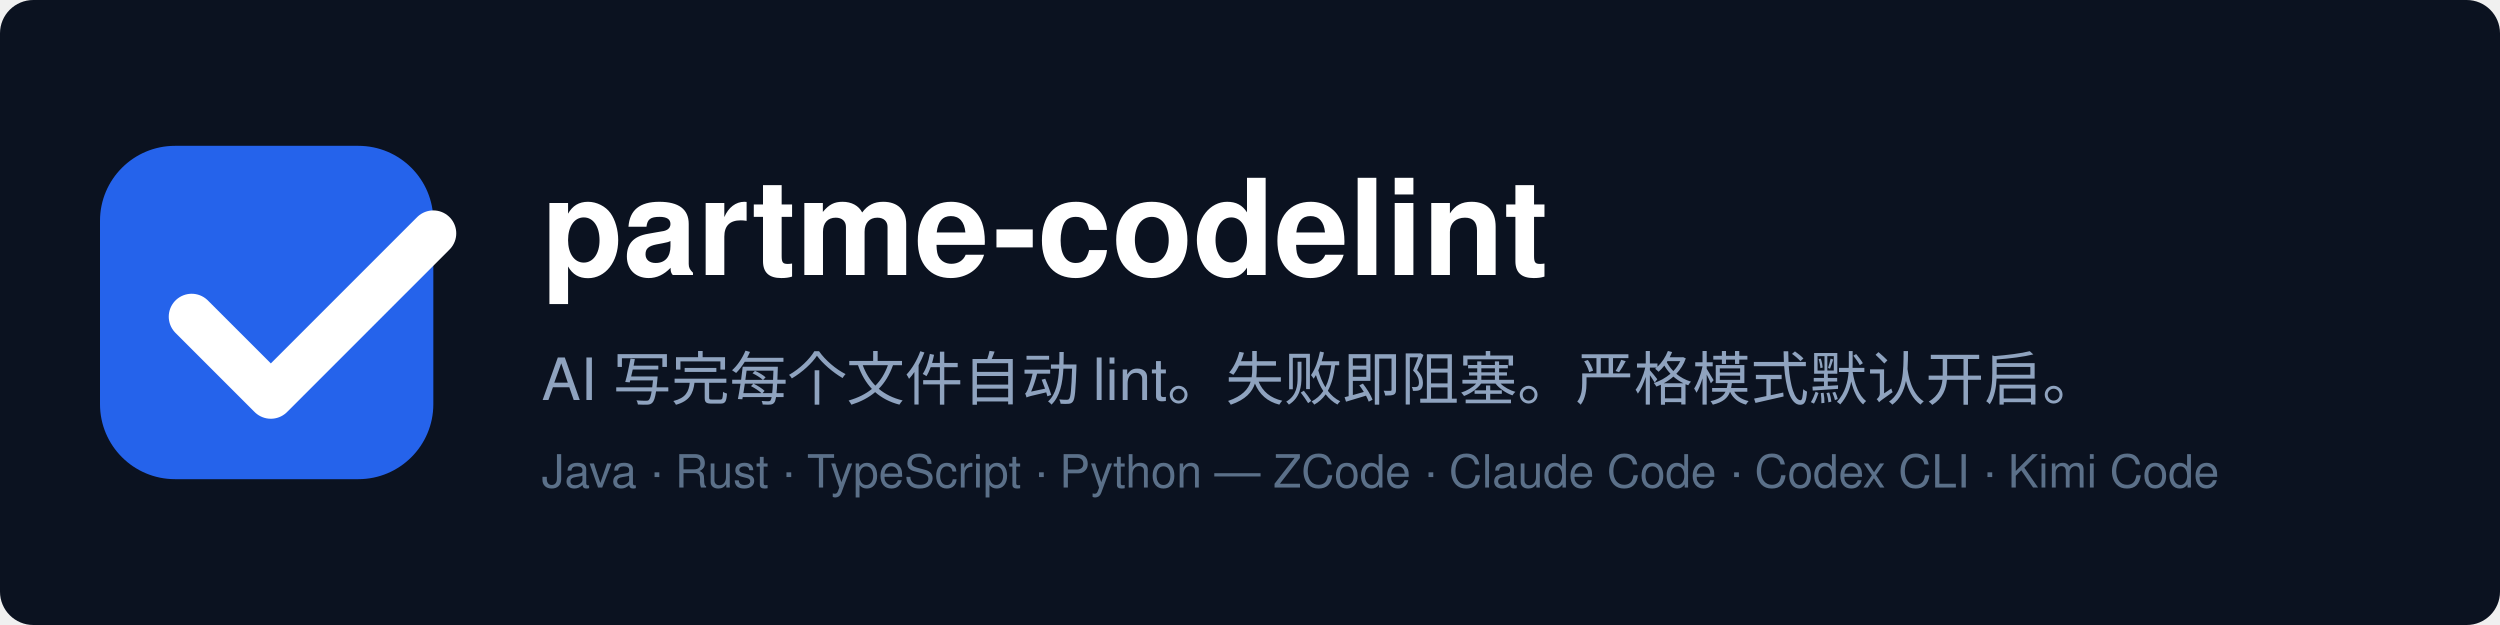
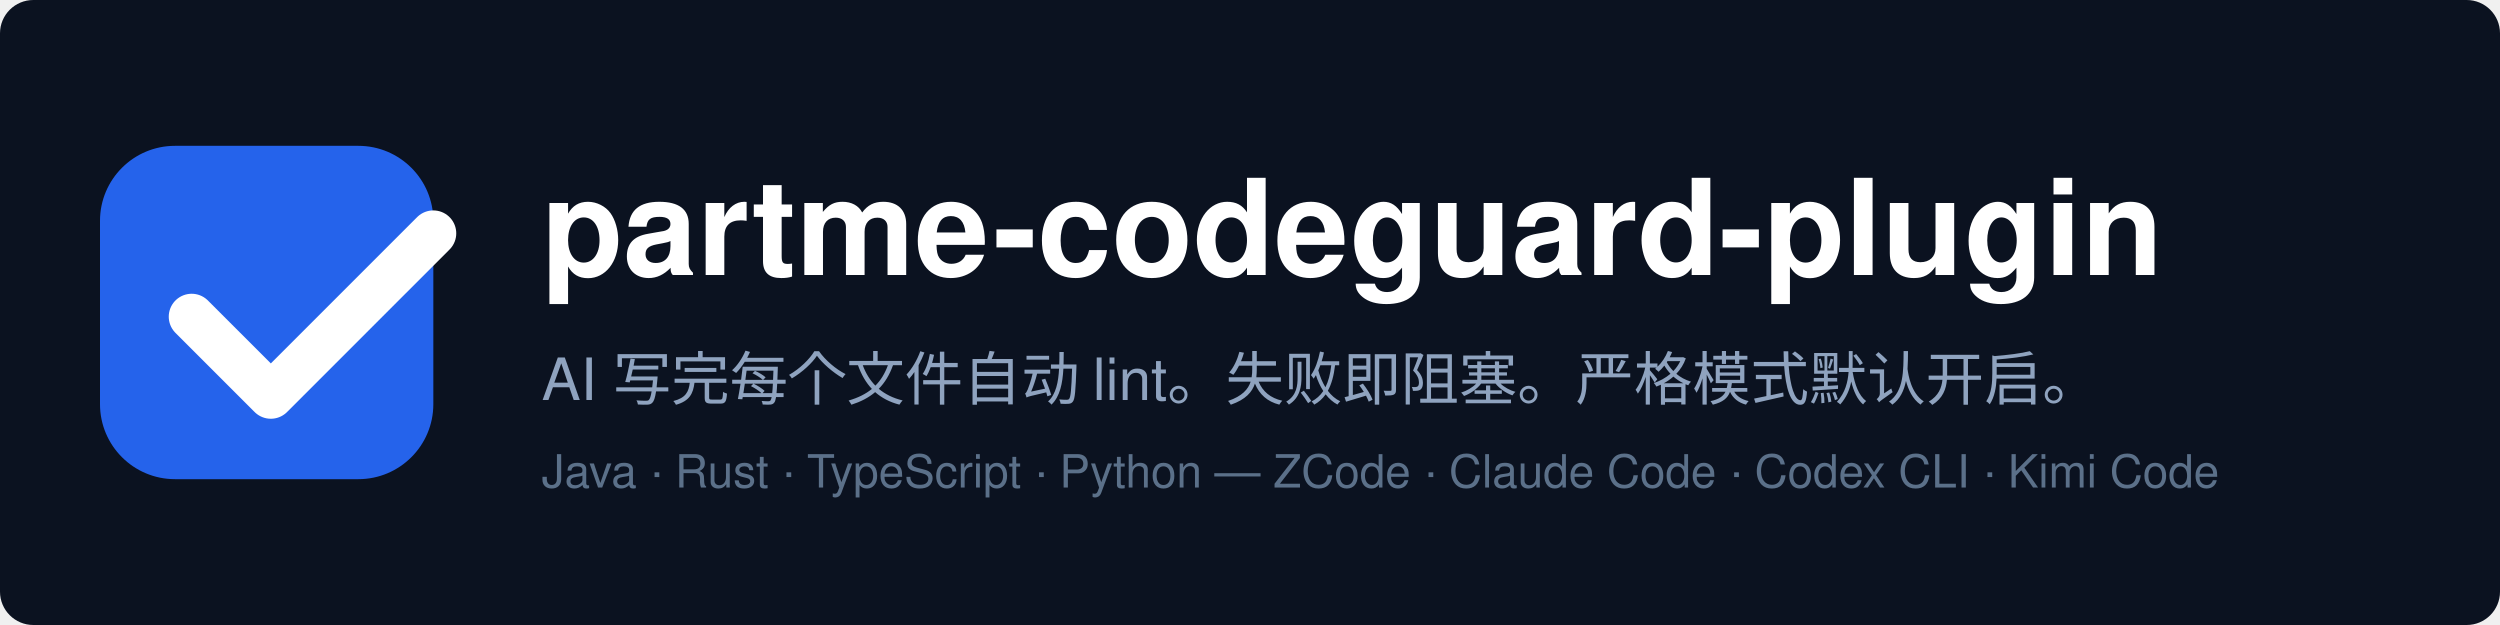
<svg xmlns="http://www.w3.org/2000/svg" width="1200" height="300" viewBox="0 0 1200 300">
  <rect width="1200" height="300" rx="16" fill="#0B1220" />
  <rect x="48" y="70" width="160" height="160" rx="36" fill="#2563EB" />
  <path d="M 92 152 L 130 190 L 208 112" fill="none" stroke="#FFFFFF" stroke-width="22" stroke-linecap="round" stroke-linejoin="round" />
-   <text x="260" y="132" fill="#FFFFFF" font-family="-apple-system, Segoe UI, Helvetica, Arial, sans-serif" font-size="64" font-weight="700">partme-codelint</text>
+   <text x="260" y="132" fill="#FFFFFF" font-family="-apple-system, Segoe UI, Helvetica, Arial, sans-serif" font-size="64" font-weight="700">partme-codeguard-plugin</text>
  <text x="260" y="192" fill="#8FA3BF" font-family="-apple-system, Segoe UI, Helvetica, Arial, sans-serif" font-size="28">AI 写完每个文件自动 lint。失败即阻塞。严格模式默认开启。</text>
  <text x="260" y="234" fill="#5B7089" font-family="-apple-system, Segoe UI, Helvetica, Arial, sans-serif" font-size="22">Java · Rust · TypeScript · Python — ZCode · Claude Code · Codex CLI · Kimi Code</text>
</svg>
